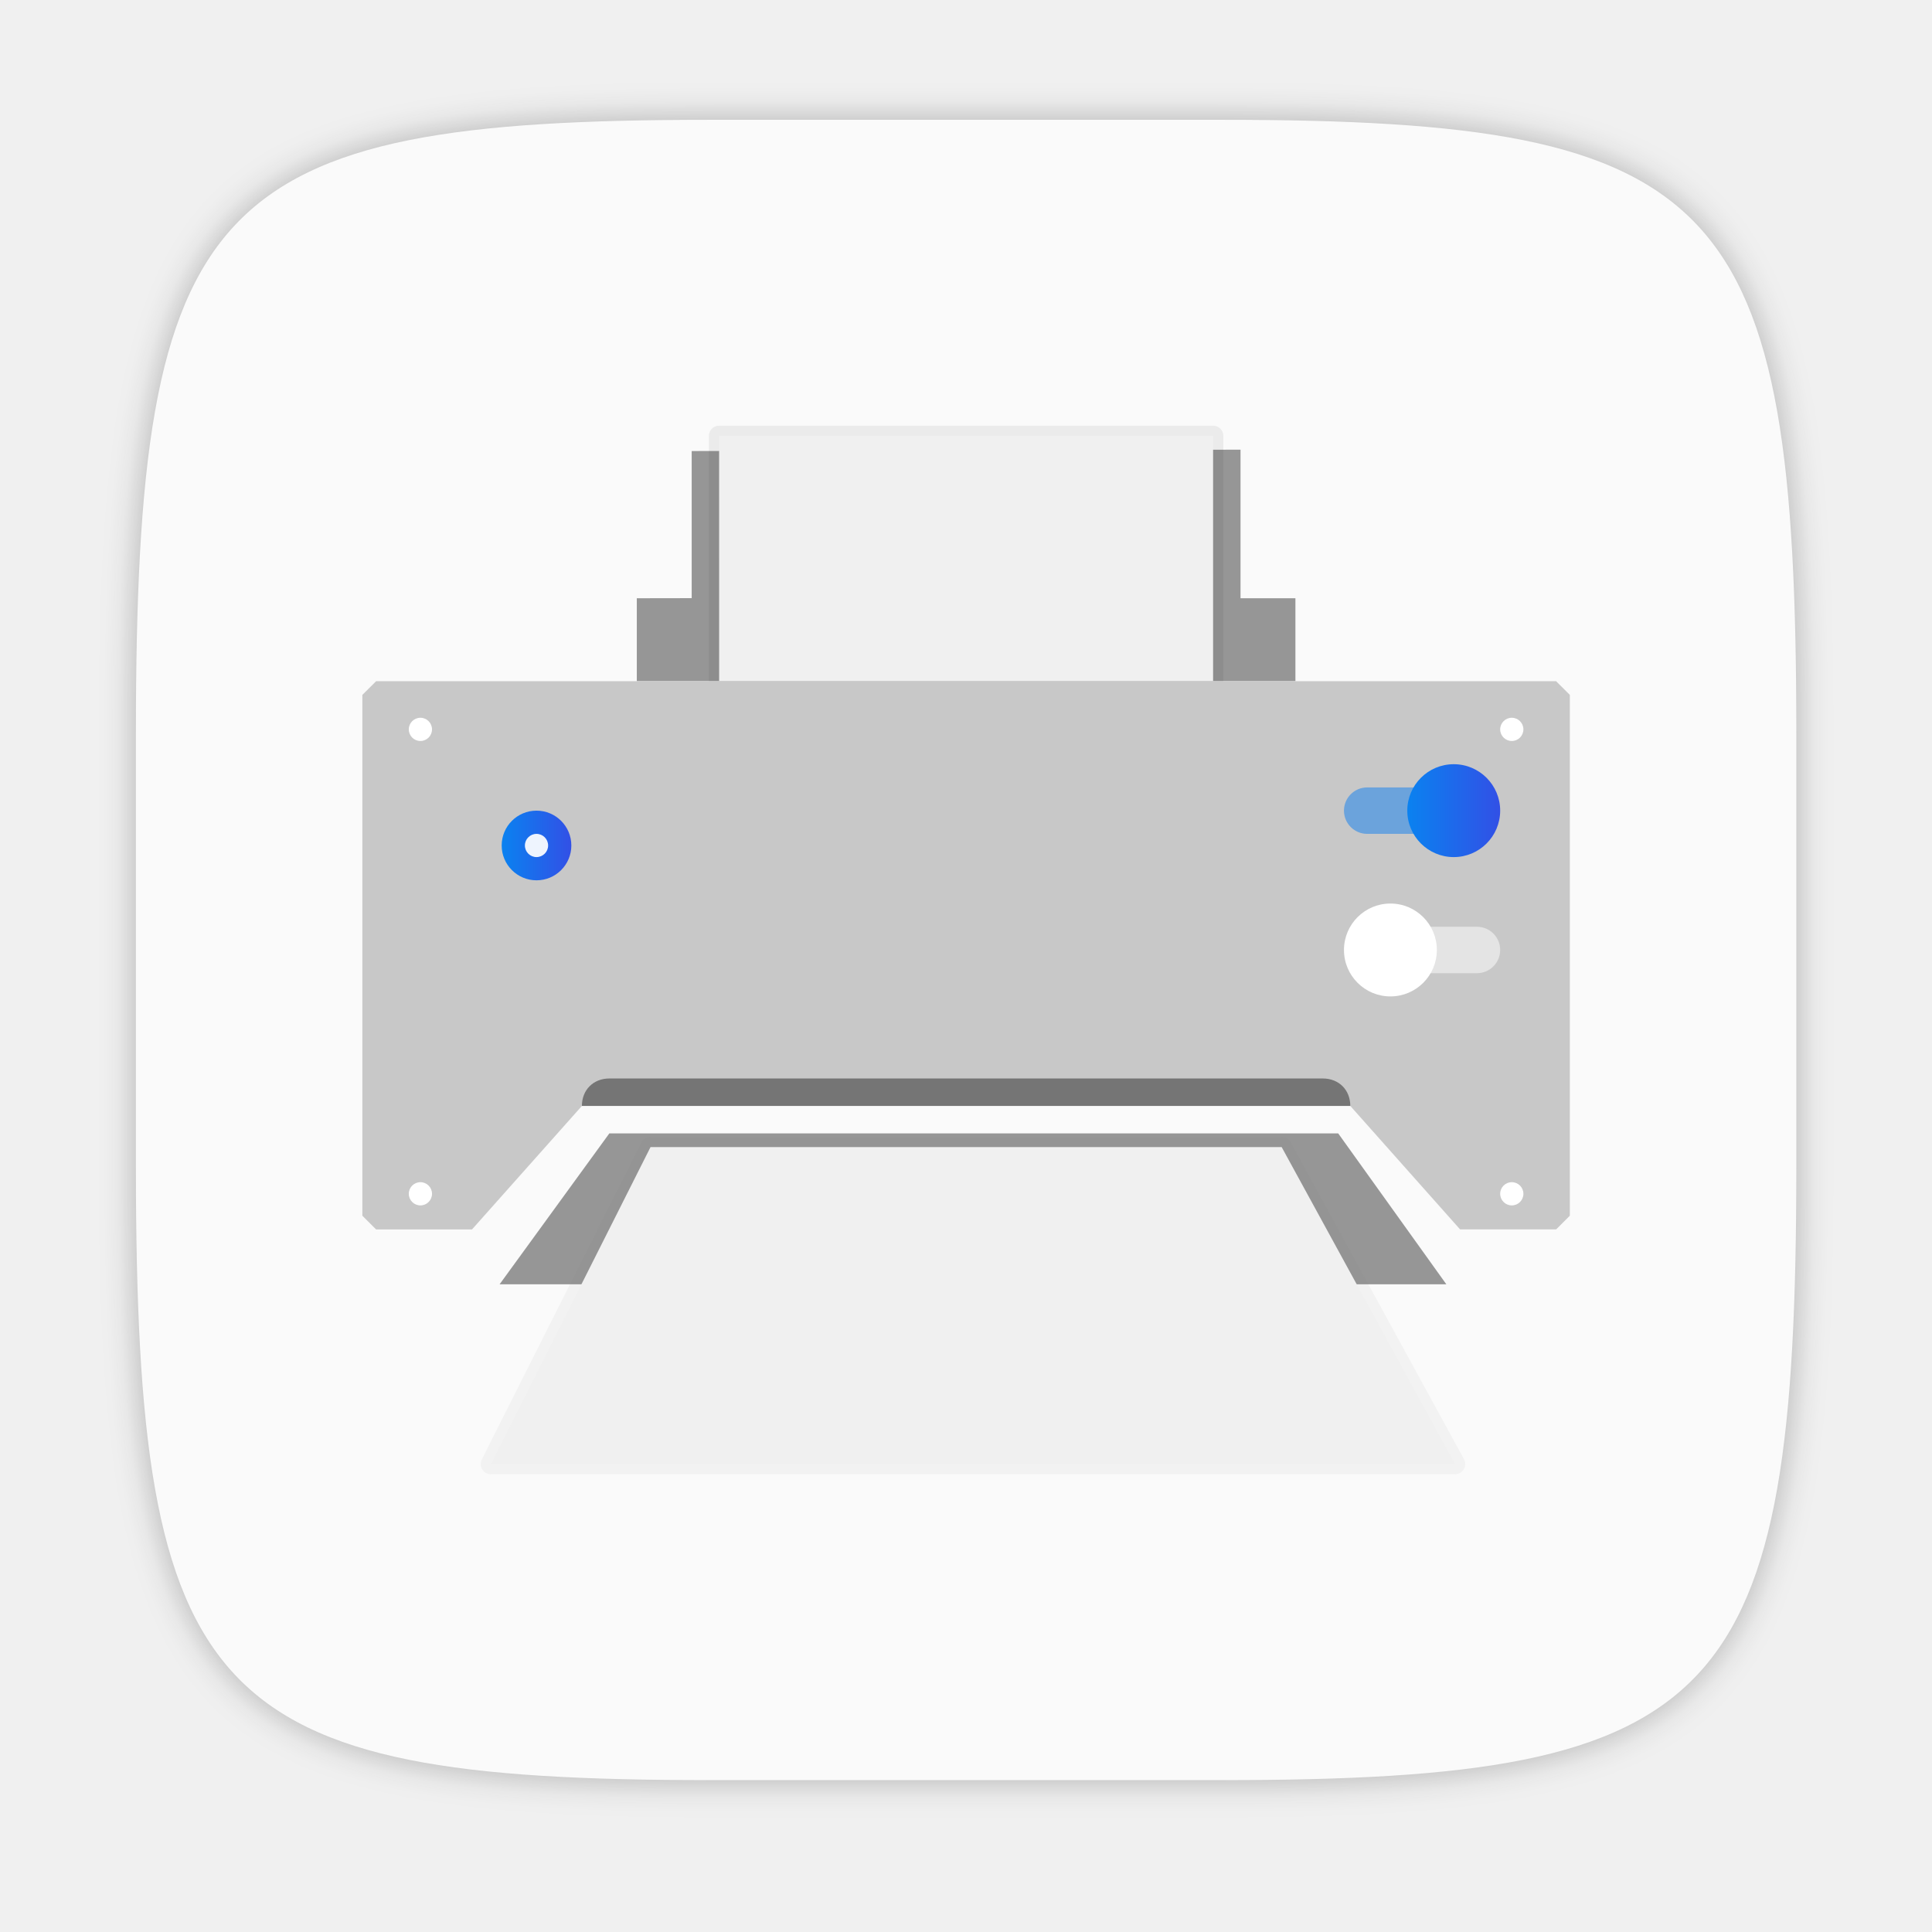
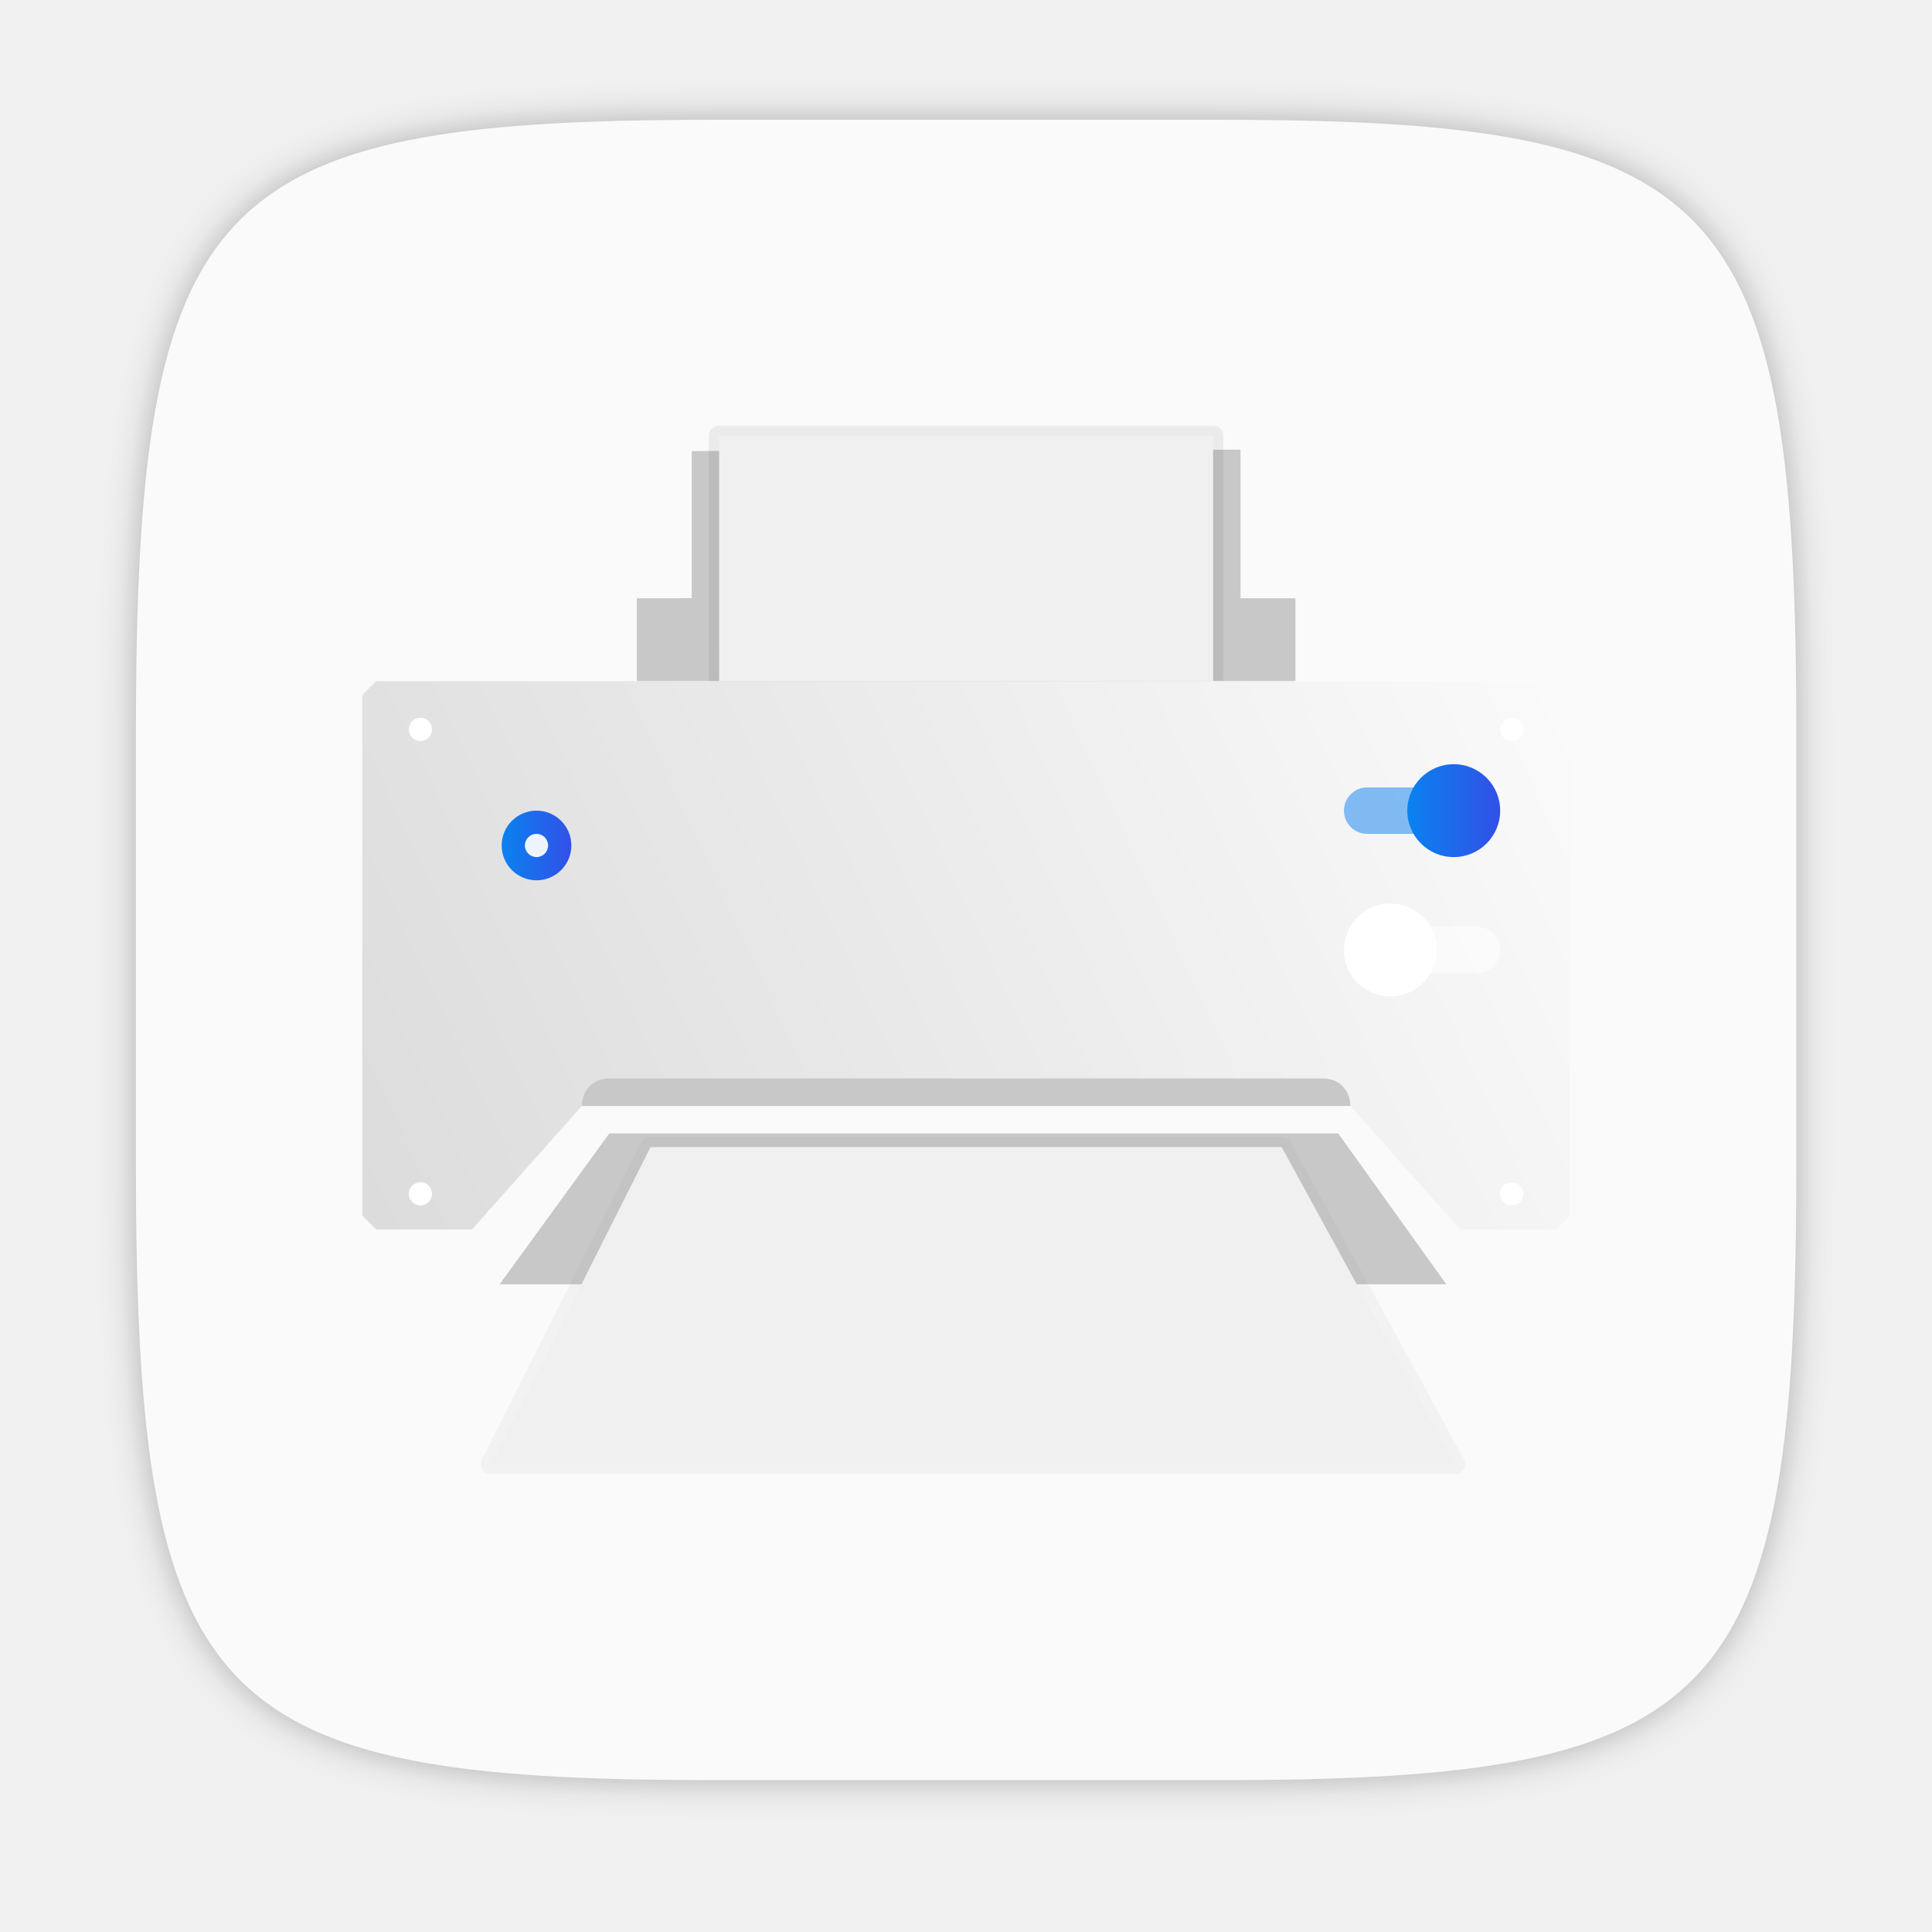
<svg xmlns="http://www.w3.org/2000/svg" xmlns:xlink="http://www.w3.org/1999/xlink" width="64" height="64" version="1.1" viewBox="0 0 16.933 16.933">
  <defs>
    <filter id="filter2761" x="-.024" y="-.024" width="1.048" height="1.048" color-interpolation-filters="sRGB">
      <feGaussianBlur stdDeviation="0.146" />
    </filter>
    <linearGradient id="linearGradient1055">
      <stop stop-color="#0a82f0" offset="0" />
      <stop stop-color="#3250e6" offset="1" />
    </linearGradient>
    <linearGradient id="linearGradient1057" x1="51" x2="55" y1="26" y2="26" gradientUnits="userSpaceOnUse" xlink:href="#linearGradient1055" />
    <linearGradient id="linearGradient1065" x1="12" x2="15" y1="27.5" y2="27.5" gradientUnits="userSpaceOnUse" xlink:href="#linearGradient1055" />
+     <linearGradient id="linearGradient937" x1="6.591" x2="57.409" y1="44.034" y2="20.426" gradientUnits="userSpaceOnUse">
+       <stop stop-color="#dcdcdc" offset="0" />
+       <stop stop-color="#fafafa" offset="1" />
+     </linearGradient>
  </defs>
  <path d="m10.709 1.05c4.405 0 5.035 0.673 5.035 5.388v3.776c0 4.715-0.63 5.388-5.035 5.388h-4.483c-4.405 0-5.035-0.673-5.035-5.388v-3.776c0-4.715 0.63-5.388 5.035-5.388z" enable-background="new" fill="#141414" filter="url(#filter2761)" opacity=".3" />
  <path d="m10.709 1.05c4.405 0 5.035 0.673 5.035 5.388v3.776c0 4.715-0.63 5.388-5.035 5.388h-4.483c-4.405 0-5.035-0.673-5.035-5.388v-3.776c0-4.715 0.63-5.388 5.035-5.388z" enable-background="new" fill="#fafafa" />
  <g fill="#5e4aa6">
-     <circle cx="-305.77" cy="-331.46" r="0" stroke-width=".265" />
    <g stroke-width=".265">
+       <circle cx="-305.77" cy="-331.46" r="0" />
      <circle cx="-301.96" cy="-329.38" r="0" />
      <circle cx="-298.88" cy="-325.72" r="0" />
      <circle cx="-301.82" cy="-331.53" r="0" />
      <g transform="translate(55.39 6.5931)">
        <circle cx="-330.35" cy="-328.38" r="0" />
        <circle cx="-299.17" cy="-337.27" r="0" />
        <circle cx="-299.81" cy="-339.42" r="0" />
        <circle cx="-302.25" cy="-338.13" r="0" />
        <circle cx="-301.89" cy="-335.91" r="0" />
        <circle cx="-304.76" cy="-351.05" r="0" />
        <circle cx="-304.83" cy="-349.54" r="0" />
        <circle cx="-359.94" cy="-336.91" r="0" />
      </g>
      <g transform="translate(30.323 -4.155)">
        <circle cx="-330.35" cy="-328.38" r="0" />
        <g transform="translate(23.999,2.5837)">
          <circle cx="-330.35" cy="-328.38" r="0" />
          <circle cx="-299.17" cy="-337.27" r="0" />
          <circle cx="-299.81" cy="-339.42" r="0" />
          <circle cx="-302.25" cy="-338.13" r="0" />
          <circle cx="-301.89" cy="-335.91" r="0" />
          <circle cx="-304.76" cy="-351.05" r="0" />
          <circle cx="-304.83" cy="-349.54" r="0" />
          <circle cx="-359.94" cy="-336.91" r="0" />
        </g>
        <g transform="translate(24.518,-1.8976)">
          <circle cx="-330.35" cy="-328.38" r="0" />
          <circle cx="-299.17" cy="-337.27" r="0" />
          <circle cx="-299.81" cy="-339.42" r="0" />
          <circle cx="-302.25" cy="-338.13" r="0" />
          <circle cx="-301.89" cy="-335.91" r="0" />
          <circle cx="-304.76" cy="-351.05" r="0" />
          <circle cx="-304.83" cy="-349.54" r="0" />
          <circle cx="-359.94" cy="-336.91" r="0" />
        </g>
      </g>
+       <g transform="translate(28.745 -10.326)">
+         <circle cx="-330.35" cy="-328.38" r="0" />
+         <g transform="translate(23.999,2.5837)">
+           <circle cx="-330.35" cy="-328.38" r="0" />
+           <circle cx="-299.17" cy="-337.27" r="0" />
+           <circle cx="-299.81" cy="-339.42" r="0" />
+           <circle cx="-302.25" cy="-338.13" r="0" />
+           <circle cx="-301.89" cy="-335.91" r="0" />
+           <circle cx="-304.76" cy="-351.05" r="0" />
+           <circle cx="-304.83" cy="-349.54" r="0" />
+           <circle cx="-359.94" cy="-336.91" r="0" />
+         </g>
+         <g transform="translate(24.518,-1.8976)">
+           <circle cx="-330.35" cy="-328.38" r="0" />
+           <circle cx="-299.17" cy="-337.27" r="0" />
+           <circle cx="-299.81" cy="-339.42" r="0" />
+           <circle cx="-302.25" cy="-338.13" r="0" />
+           <circle cx="-301.89" cy="-335.91" r="0" />
+           <circle cx="-304.76" cy="-351.05" r="0" />
+           <circle cx="-304.83" cy="-349.54" r="0" />
+           <circle cx="-359.94" cy="-336.91" r="0" />
+         </g>
+         <circle cx="-311.92" cy="-331.32" r="0" />
+       </g>
    </g>
-     <g transform="translate(28.745 -10.326)" stroke-width=".265">
+     <g transform="translate(27.094 -3.4375)" stroke-width=".265">
      <circle cx="-330.35" cy="-328.38" r="0" />
      <g transform="translate(23.999,2.5837)">
        <circle cx="-330.35" cy="-328.38" r="0" />
        <circle cx="-299.17" cy="-337.27" r="0" />
        <circle cx="-299.81" cy="-339.42" r="0" />
        <circle cx="-302.25" cy="-338.13" r="0" />
        <circle cx="-301.89" cy="-335.91" r="0" />
        <circle cx="-304.76" cy="-351.05" r="0" />
        <circle cx="-304.83" cy="-349.54" r="0" />
        <circle cx="-359.94" cy="-336.91" r="0" />
      </g>
      <g transform="translate(24.518,-1.8976)">
        <circle cx="-330.35" cy="-328.38" r="0" />
        <circle cx="-299.17" cy="-337.27" r="0" />
        <circle cx="-299.81" cy="-339.42" r="0" />
        <circle cx="-302.25" cy="-338.13" r="0" />
        <circle cx="-301.89" cy="-335.91" r="0" />
        <circle cx="-304.76" cy="-351.05" r="0" />
        <circle cx="-304.83" cy="-349.54" r="0" />
        <circle cx="-359.94" cy="-336.91" r="0" />
      </g>
      <circle cx="-311.92" cy="-331.32" r="0" />
    </g>
-     <g transform="translate(31.112 -10.038)" stroke-width=".265">
-       <circle cx="-330.35" cy="-328.38" r="0" />
-       <g transform="translate(23.999,2.5837)">
-         <circle cx="-330.35" cy="-328.38" r="0" />
-         <circle cx="-299.17" cy="-337.27" r="0" />
-         <circle cx="-299.81" cy="-339.42" r="0" />
-         <circle cx="-302.25" cy="-338.13" r="0" />
-         <circle cx="-301.89" cy="-335.91" r="0" />
-         <circle cx="-304.76" cy="-351.05" r="0" />
-         <circle cx="-304.83" cy="-349.54" r="0" />
-         <circle cx="-359.94" cy="-336.91" r="0" />
-       </g>
-       <g transform="translate(24.518,-1.8976)">
-         <circle cx="-330.35" cy="-328.38" r="0" />
-         <circle cx="-299.17" cy="-337.27" r="0" />
-         <circle cx="-299.81" cy="-339.42" r="0" />
-         <circle cx="-302.25" cy="-338.13" r="0" />
-         <circle cx="-301.89" cy="-335.91" r="0" />
-         <circle cx="-304.76" cy="-351.05" r="0" />
-         <circle cx="-304.83" cy="-349.54" r="0" />
-         <circle cx="-359.94" cy="-336.91" r="0" />
-       </g>
-       <circle cx="-311.92" cy="-331.32" r="0" />
-       <circle cx="-300.02" cy="-345.82" r="0" />
-     </g>
-     <g transform="translate(50.809 -9.1667)" stroke-width=".265">
-       <circle cx="-330.35" cy="-328.38" r="0" />
-       <circle cx="-299.17" cy="-337.27" r="0" />
-       <circle cx="-299.81" cy="-339.42" r="0" />
-       <circle cx="-302.25" cy="-338.13" r="0" />
-       <circle cx="-301.89" cy="-335.91" r="0" />
-       <circle cx="-304.76" cy="-351.05" r="0" />
-       <circle cx="-304.83" cy="-349.54" r="0" />
-       <circle cx="-359.94" cy="-336.91" r="0" />
-     </g>
-     <g transform="translate(28.601 -12.119)" stroke-width=".265">
+     <g transform="translate(29.247 -7.4555)" stroke-width=".265">
      <circle cx="-330.35" cy="-328.38" r="0" />
      <g transform="translate(23.999,2.5837)">
        <circle cx="-330.35" cy="-328.38" r="0" />
        <circle cx="-299.17" cy="-337.27" r="0" />
        <circle cx="-299.81" cy="-339.42" r="0" />
        <circle cx="-302.25" cy="-338.13" r="0" />
        <circle cx="-301.89" cy="-335.91" r="0" />
        <circle cx="-304.76" cy="-351.05" r="0" />
        <circle cx="-304.83" cy="-349.54" r="0" />
        <circle cx="-359.94" cy="-336.91" r="0" />
      </g>
      <g transform="translate(24.518,-1.8976)">
        <circle cx="-330.35" cy="-328.38" r="0" />
        <circle cx="-299.17" cy="-337.27" r="0" />
        <circle cx="-299.81" cy="-339.42" r="0" />
        <circle cx="-302.25" cy="-338.13" r="0" />
        <circle cx="-301.89" cy="-335.91" r="0" />
        <circle cx="-304.76" cy="-351.05" r="0" />
        <circle cx="-304.83" cy="-349.54" r="0" />
        <circle cx="-359.94" cy="-336.91" r="0" />
      </g>
      <circle cx="-311.92" cy="-331.32" r="0" />
      <circle cx="-300.02" cy="-345.82" r="0" />
      <g transform="translate(19.697 .87184)">
        <circle cx="-330.35" cy="-328.38" r="0" />
        <circle cx="-299.17" cy="-337.27" r="0" />
        <circle cx="-299.81" cy="-339.42" r="0" />
        <circle cx="-302.25" cy="-338.13" r="0" />
        <circle cx="-301.89" cy="-335.91" r="0" />
        <circle cx="-304.76" cy="-351.05" r="0" />
        <circle cx="-304.83" cy="-349.54" r="0" />
        <circle cx="-359.94" cy="-336.91" r="0" />
      </g>
      <circle cx="-299.82" cy="-321.23" r="0" />
    </g>
  </g>
  <g transform="matrix(.20352 0 0 .20352 1.9547 1.8134)">
-     <path d="m20.183 10.514v6.335l-2.364 4e-3v3.573h28.363v-3.573h-2.364v-6.399z" color="#000000" fill="#969696" overflow="visible" style="isolation:auto;mix-blend-mode:normal" />
+     <path d="m20.183 10.514v6.335l-2.364 4e-3v3.573h28.363v-3.573h-2.364v-6.399z" color="#000000" fill="#c8c8c8" overflow="visible" style="isolation:auto;mix-blend-mode:normal" />
    <path d="m21.364 9.863h21.273v10.563h-21.272z" color="#000000" fill="#f0f0f0" overflow="visible" stroke="#000" stroke-linecap="round" stroke-linejoin="round" stroke-opacity=".059" stroke-width=".882" style="isolation:auto;mix-blend-mode:normal;paint-order:markers stroke fill" />
-     <path d="m16.637 39.898h31.387l4.658 6.5h-40.772z" color="#000000" fill="#969696" overflow="visible" style="isolation:auto;mix-blend-mode:normal" />
+     <path d="m16.637 39.898h31.387l4.658 6.5h-40.772z" color="#000000" fill="#c8c8c8" overflow="visible" style="isolation:auto;mix-blend-mode:normal" />
    <path d="m18.41 40.489h27.18l7.464 13.648h-41.516z" color="#000000" fill="#f0f0f0" overflow="visible" stroke="#828282" stroke-linecap="round" stroke-linejoin="round" stroke-opacity=".059" stroke-width=".882" style="isolation:auto;mix-blend-mode:normal;paint-order:markers stroke fill" />
-     <path d="m6 21.016 0.592-0.59h50.817l0.591 0.59v22.427l-0.59 0.59h-4.137l-4.727-5.317h-33.091l-4.732 5.318h-4.132l-0.591-0.591z" color="#000000" display="block" fill="#c8c8c8" overflow="visible" style="isolation:auto;mix-blend-mode:normal;paint-order:fill markers stroke" />
+     <path d="m6 21.016 0.592-0.59h50.817l0.591 0.59v22.427l-0.59 0.59h-4.137l-4.727-5.317h-33.091l-4.732 5.318h-4.132l-0.591-0.591z" color="#000000" display="block" fill="url(#linearGradient937)" overflow="visible" style="isolation:auto;mix-blend-mode:normal;paint-order:fill markers stroke" />
    <path d="m15 27.5a1.5 1.5 0 1 1-3 0 1.5 1.5 0 0 1 3 0z" color="#000000" display="block" fill="url(#linearGradient1065)" overflow="visible" style="isolation:auto;mix-blend-mode:normal;paint-order:fill markers stroke" />
    <circle cx="55.5" cy="22.5" r=".5" color="#000000" display="block" fill="#fff" overflow="visible" style="isolation:auto;mix-blend-mode:normal;paint-order:fill markers stroke" />
-     <path d="m16.637 37.534h30.726c0.69 0 1.182 0.492 1.182 1.182h-33.09c0-0.69 0.493-1.182 1.182-1.182z" color="#000000" display="block" fill-opacity=".417" overflow="visible" style="isolation:auto;mix-blend-mode:normal;paint-order:fill markers stroke" />
+     <path d="m16.637 37.534h30.726c0.69 0 1.182 0.492 1.182 1.182h-33.09c0-0.69 0.493-1.182 1.182-1.182z" color="#000000" display="block" fill="#c8c8c8" overflow="visible" style="isolation:auto;mix-blend-mode:normal;paint-order:fill markers stroke" />
    <rect x="48.273" y="25" width="6" height="2" ry="1" fill="#0e7def" opacity=".5" style="paint-order:markers stroke fill" />
    <circle cx="53" cy="26" r="2" fill="url(#linearGradient1057)" style="paint-order:markers stroke fill" />
    <g fill="#fff">
      <path d="m14 27.5a0.5 0.5 0 1 1-1 0 0.5 0.5 0 0 1 1 0z" color="#000000" display="block" fill-opacity=".924" overflow="visible" style="isolation:auto;mix-blend-mode:normal;paint-order:fill markers stroke" />
      <circle cx="55.5" cy="42.5" r=".5" color="#000000" display="block" overflow="visible" style="isolation:auto;mix-blend-mode:normal;paint-order:fill markers stroke" />
      <circle cx="8.5" cy="22.5" r=".5" color="#000000" display="block" overflow="visible" style="isolation:auto;mix-blend-mode:normal;paint-order:fill markers stroke" />
      <circle cx="8.5" cy="42.5" r=".5" color="#000000" display="block" overflow="visible" style="isolation:auto;mix-blend-mode:normal;paint-order:fill markers stroke" />
      <rect x="49" y="31" width="6" height="2" ry="1" opacity=".5" style="paint-order:markers stroke fill" />
      <circle cx="50.273" cy="32" r="2" style="paint-order:markers stroke fill" />
    </g>
  </g>
</svg>
